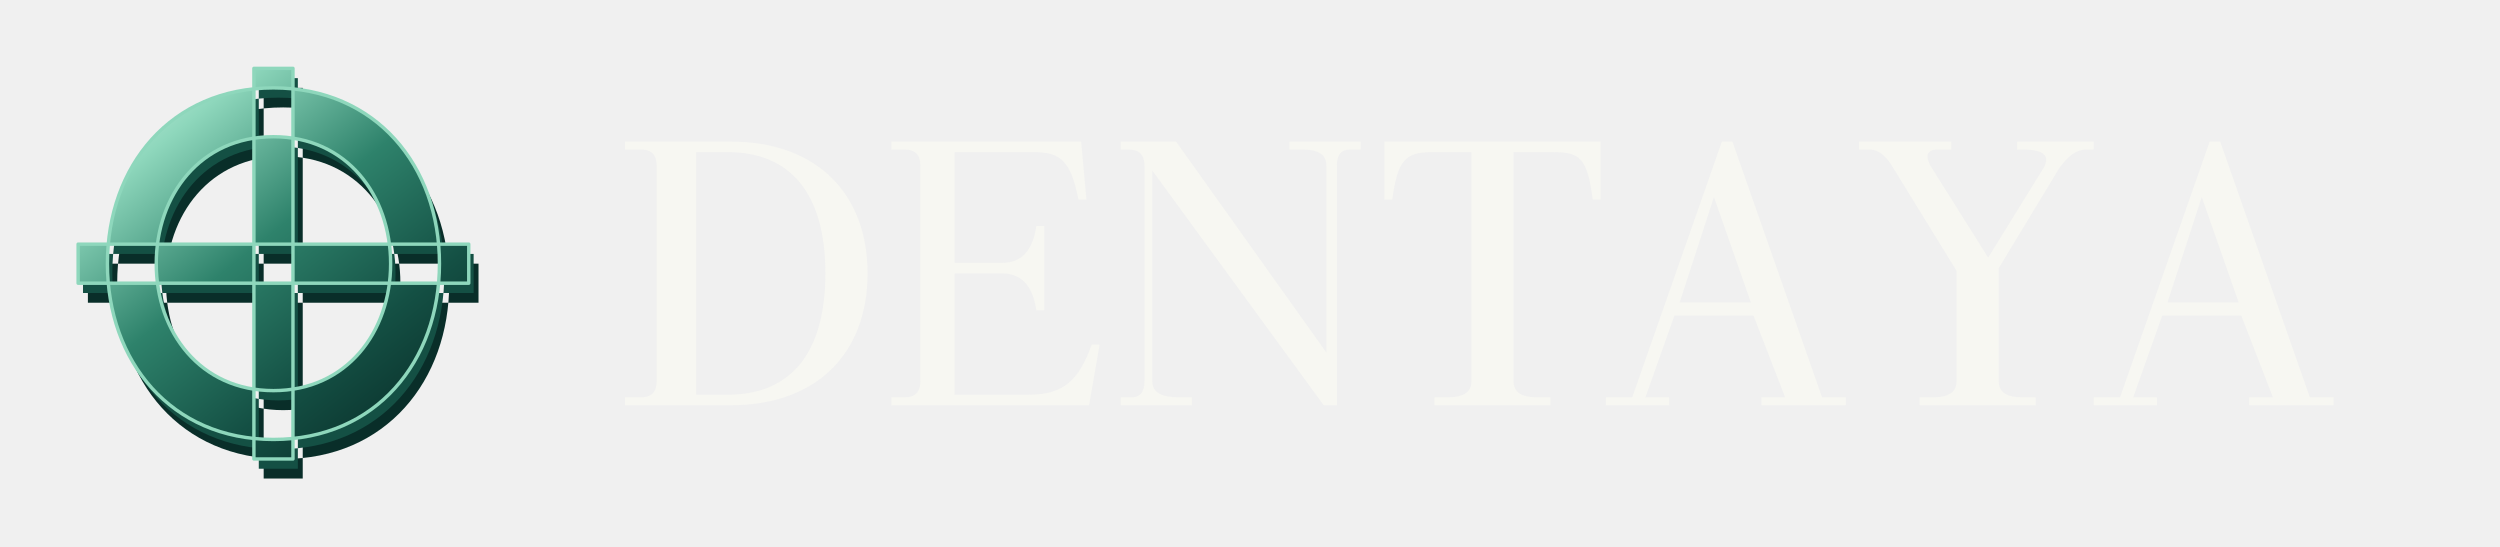
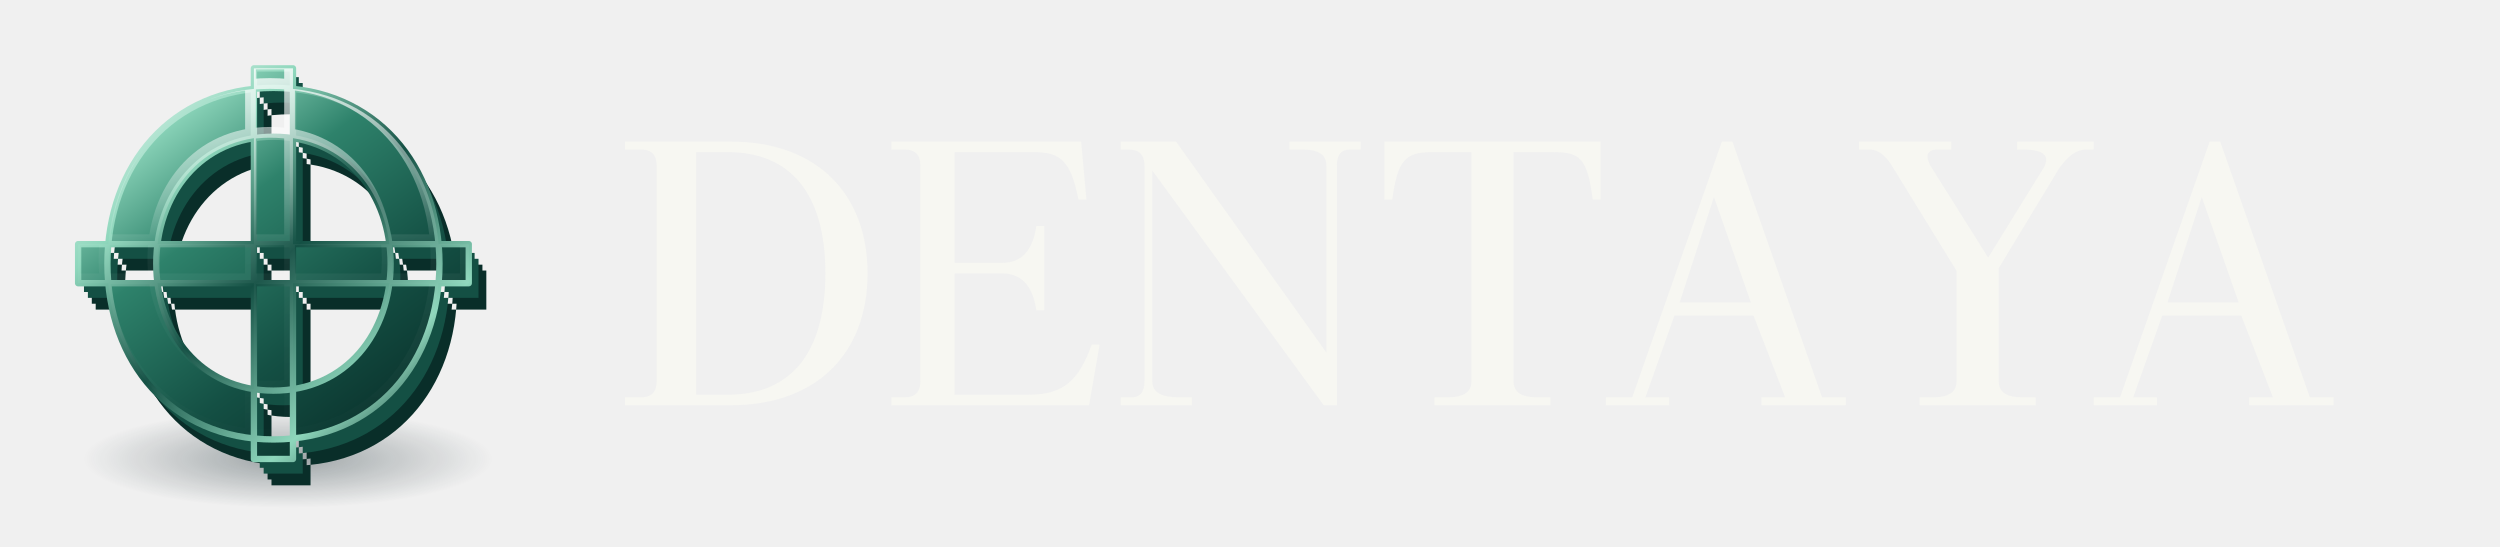
<svg xmlns="http://www.w3.org/2000/svg" viewBox="0 0 512 112" role="img" aria-label="DENTAYA">
  <defs>
-     <linearGradient id="dy-05-dark-face" x1="0" y1="0" x2=".8" y2="1" gradientUnits="objectBoundingBox">
+     <linearGradient id="dy-05-dark-face" x1="0" y1="0" x2=".75" y2="1">
      <stop offset="0" stop-color="#DDFBEF" />
-       <stop offset=".22" stop-color="#8ED7BC" />
-       <stop offset=".5" stop-color="#2E826B" />
-       <stop offset=".77" stop-color="#145044" />
+       <stop offset=".19" stop-color="#8ED7BC" />
+       <stop offset=".42" stop-color="#2E826B" />
+       <stop offset=".72" stop-color="#145044" />
+       <stop offset="1" stop-color="#092E29" />
+     </linearGradient>
+     <linearGradient id="dy-05-dark-bevel" x1="0" y1="0" x2=".9" y2="1">
+       <stop stop-color="#FFFFFF" />
+       <stop offset=".28" stop-color="#8ED7BC" />
+       <stop offset=".53" stop-color="#145044" />
+       <stop offset=".8" stop-color="#8ED7BC" />
      <stop offset="1" stop-color="#092E29" />
    </linearGradient>
    <linearGradient id="dy-05-dark-tile" x2=".8" y2="1">
-       <stop stop-color="#244F48" />
-       <stop offset=".48" stop-color="#133C35" />
-       <stop offset="1" stop-color="#071E1C" />
+       <stop stop-color="#294C50" />
+       <stop offset=".48" stop-color="#193439" />
+       <stop offset="1" stop-color="#0A1C22" />
    </linearGradient>
+     <radialGradient id="dy-05-dark-shadow">
+       <stop stop-color="#061A20" stop-opacity=".36" />
+       <stop offset="1" stop-color="#061A20" stop-opacity="0" />
+     </radialGradient>
+     <linearGradient id="dy-05-dark-shine" x1="0" y1="0" x2="0" y2="1">
+       <stop stop-color="#FFFFFF" stop-opacity=".8" />
+       <stop offset=".46" stop-color="#FFFFFF" stop-opacity=".05" />
+       <stop offset="1" stop-color="#FFFFFF" stop-opacity="0" />
+     </linearGradient>
+     <clipPath id="dy-05-dark-clip">
+       <path fill="#FFFFFF" fill-rule="evenodd" d="M48 12C69 12 82 28 82 48S69 84 48 84S14 68 14 48S27 12 48 12ZM48 22C33 22 24 34 24 48S33 74 48 74S72 62 72 48S63 22 48 22ZM8 44H88V52H8ZM44 8H52V88H44Z" />
+     </clipPath>
  </defs>
  <g transform="translate(8 6)">
-     <g data-material="emerald" data-depth="vector">
-       <g transform="translate(2 4)">
+     <g data-material="emerald" data-depth="vector" data-bevel="machined">
+       <ellipse cx="51" cy="88" rx="42" ry="10" fill="url(#dy-05-dark-shadow)" />
+       <g transform="translate(3.6 5.4)">
        <path fill="#092E29" fill-rule="evenodd" d="M48 12C69 12 82 28 82 48S69 84 48 84S14 68 14 48S27 12 48 12ZM48 22C33 22 24 34 24 48S33 74 48 74S72 62 72 48S63 22 48 22ZM8 44H88V52H8ZM44 8H52V88H44Z" />
      </g>
-       <g transform="translate(1 2)">
+       <g transform="translate(2.8 4.2)">
+         <path fill="#092E29" fill-rule="evenodd" d="M48 12C69 12 82 28 82 48S69 84 48 84S14 68 14 48S27 12 48 12ZM48 22C33 22 24 34 24 48S33 74 48 74S72 62 72 48S63 22 48 22ZM8 44H88V52H8ZM44 8H52V88H44Z" />
+       </g>
+       <g transform="translate(2 3)">
        <path fill="#145044" fill-rule="evenodd" d="M48 12C69 12 82 28 82 48S69 84 48 84S14 68 14 48S27 12 48 12ZM48 22C33 22 24 34 24 48S33 74 48 74S72 62 72 48S63 22 48 22ZM8 44H88V52H8ZM44 8H52V88H44Z" />
      </g>
-       <path fill="url(#dy-05-dark-face)" fill-rule="evenodd" stroke="#8ED7BC" stroke-width="0.7" stroke-linejoin="round" d="M48 12C69 12 82 28 82 48S69 84 48 84S14 68 14 48S27 12 48 12ZM48 22C33 22 24 34 24 48S33 74 48 74S72 62 72 48S63 22 48 22ZM8 44H88V52H8ZM44 8H52V88H44Z" />
+       <g transform="translate(1.2 1.8)">
+         <path fill="#145044" fill-rule="evenodd" d="M48 12C69 12 82 28 82 48S69 84 48 84S14 68 14 48S27 12 48 12ZM48 22C33 22 24 34 24 48S33 74 48 74S72 62 72 48S63 22 48 22ZM8 44H88V52H8ZM44 8H52V88H44Z" />
+       </g>
+       <path fill="url(#dy-05-dark-face)" fill-rule="evenodd" stroke="url(#dy-05-dark-bevel)" stroke-width="1.3" stroke-linejoin="round" d="M48 12C69 12 82 28 82 48S69 84 48 84S14 68 14 48S27 12 48 12ZM48 22C33 22 24 34 24 48S33 74 48 74S72 62 72 48S63 22 48 22ZM8 44H88V52H8ZM44 8H52V88H44Z" />
+       <g clip-path="url(#dy-05-dark-clip)">
+         <g transform="translate(-.7 -.9)">
+           <path d="M48 12C69 12 82 28 82 48S69 84 48 84S14 68 14 48S27 12 48 12ZM48 22C33 22 24 34 24 48S33 74 48 74S72 62 72 48S63 22 48 22ZM8 44H88V52H8ZM44 8H52V88H44Z" fill="none" fill-rule="evenodd" stroke="url(#dy-05-dark-shine)" stroke-width="2.2" stroke-linejoin="round" />
+         </g>
+       </g>
    </g>
  </g>
  <g fill="#F7F7F2" transform="translate(128 29) scale(0.54 0.54)">
    <path data-letter="D" fill-rule="evenodd" d="M0 0H40C73 0 92 20 92 50S73 100 40 100H0V97H6Q12 97 12 91V9Q12 3 6 3H0ZM27 4V96H39C63 96 76 80 76 50S63 4 39 4Z" transform="translate(0 0)" />
    <path data-letter="E" fill-rule="evenodd" d="M0 0H72L74 22H71C68 7 64 4 54 4H24V46H42Q53 46 55 32H58V64H55Q53 50 42 50H24V96H52C65 96 71 91 76 77H79L75 100H0V97H5Q11 97 11 91V9Q11 3 5 3H0Z" transform="translate(101 0)" />
    <path data-letter="N" fill-rule="evenodd" d="M0 0H21L78 80V9Q78 3 69 3H64V0H91V3H87Q82 3 82 9V100H77L12 11V91Q12 97 22 97H27V100H0V97H4Q9 97 9 91V9Q9 3 3 3H0Z" transform="translate(188 0)" />
    <path data-letter="T" fill-rule="evenodd" d="M1 0H83V22H80C78 6 75 4 65 4H50V91Q50 97 59 97H64V100H20V97H25Q34 97 34 91V4H19C9 4 6 7 4 22H1Z" transform="translate(287 0)" />
    <path data-letter="A" fill-rule="evenodd" d="M0 100V97H10L44 0H48L82 97H91V100H59V97H68L56 66H26L15 97H24V100ZM28 61H55L41 21Z" transform="translate(372 0)" />
    <path data-letter="Y" fill-rule="evenodd" d="M0 0H35V3H30Q24 3 27 9L49 44L70 10Q74 3 62 3H60V0H89V3H86Q81 3 76 10L53 48V91Q53 97 62 97H67V100H23V97H28Q37 97 37 91V49L13 10Q9 3 4 3H0Z" transform="translate(468 0)" />
    <path data-letter="A" fill-rule="evenodd" d="M0 100V97H10L44 0H48L82 97H91V100H59V97H68L56 66H26L15 97H24V100ZM28 61H55L41 21Z" transform="translate(557 0)" />
  </g>
</svg>
